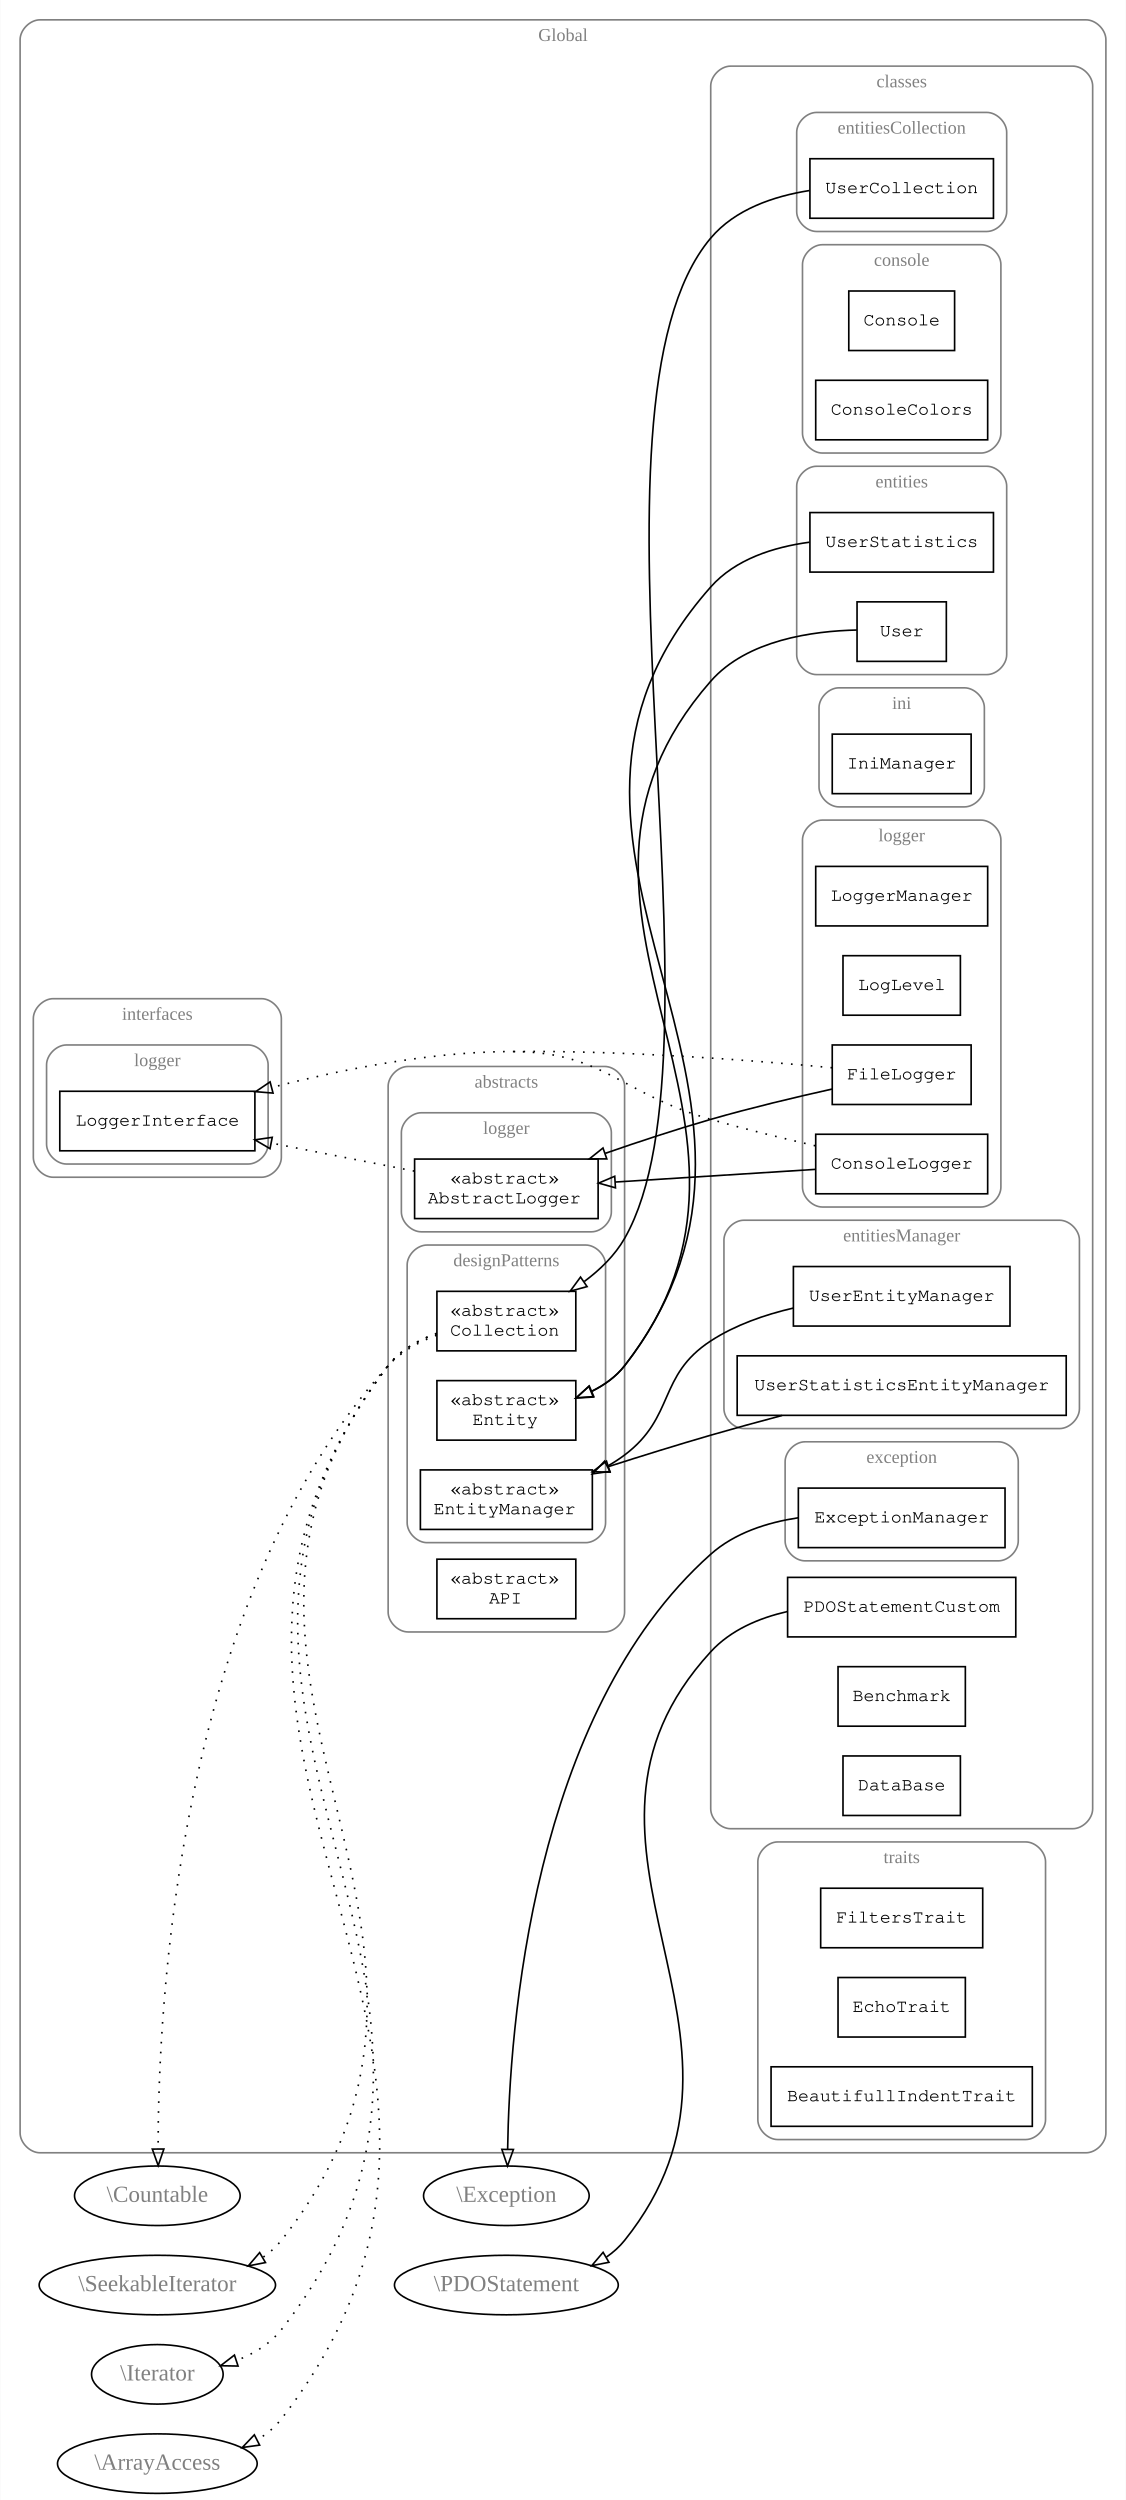
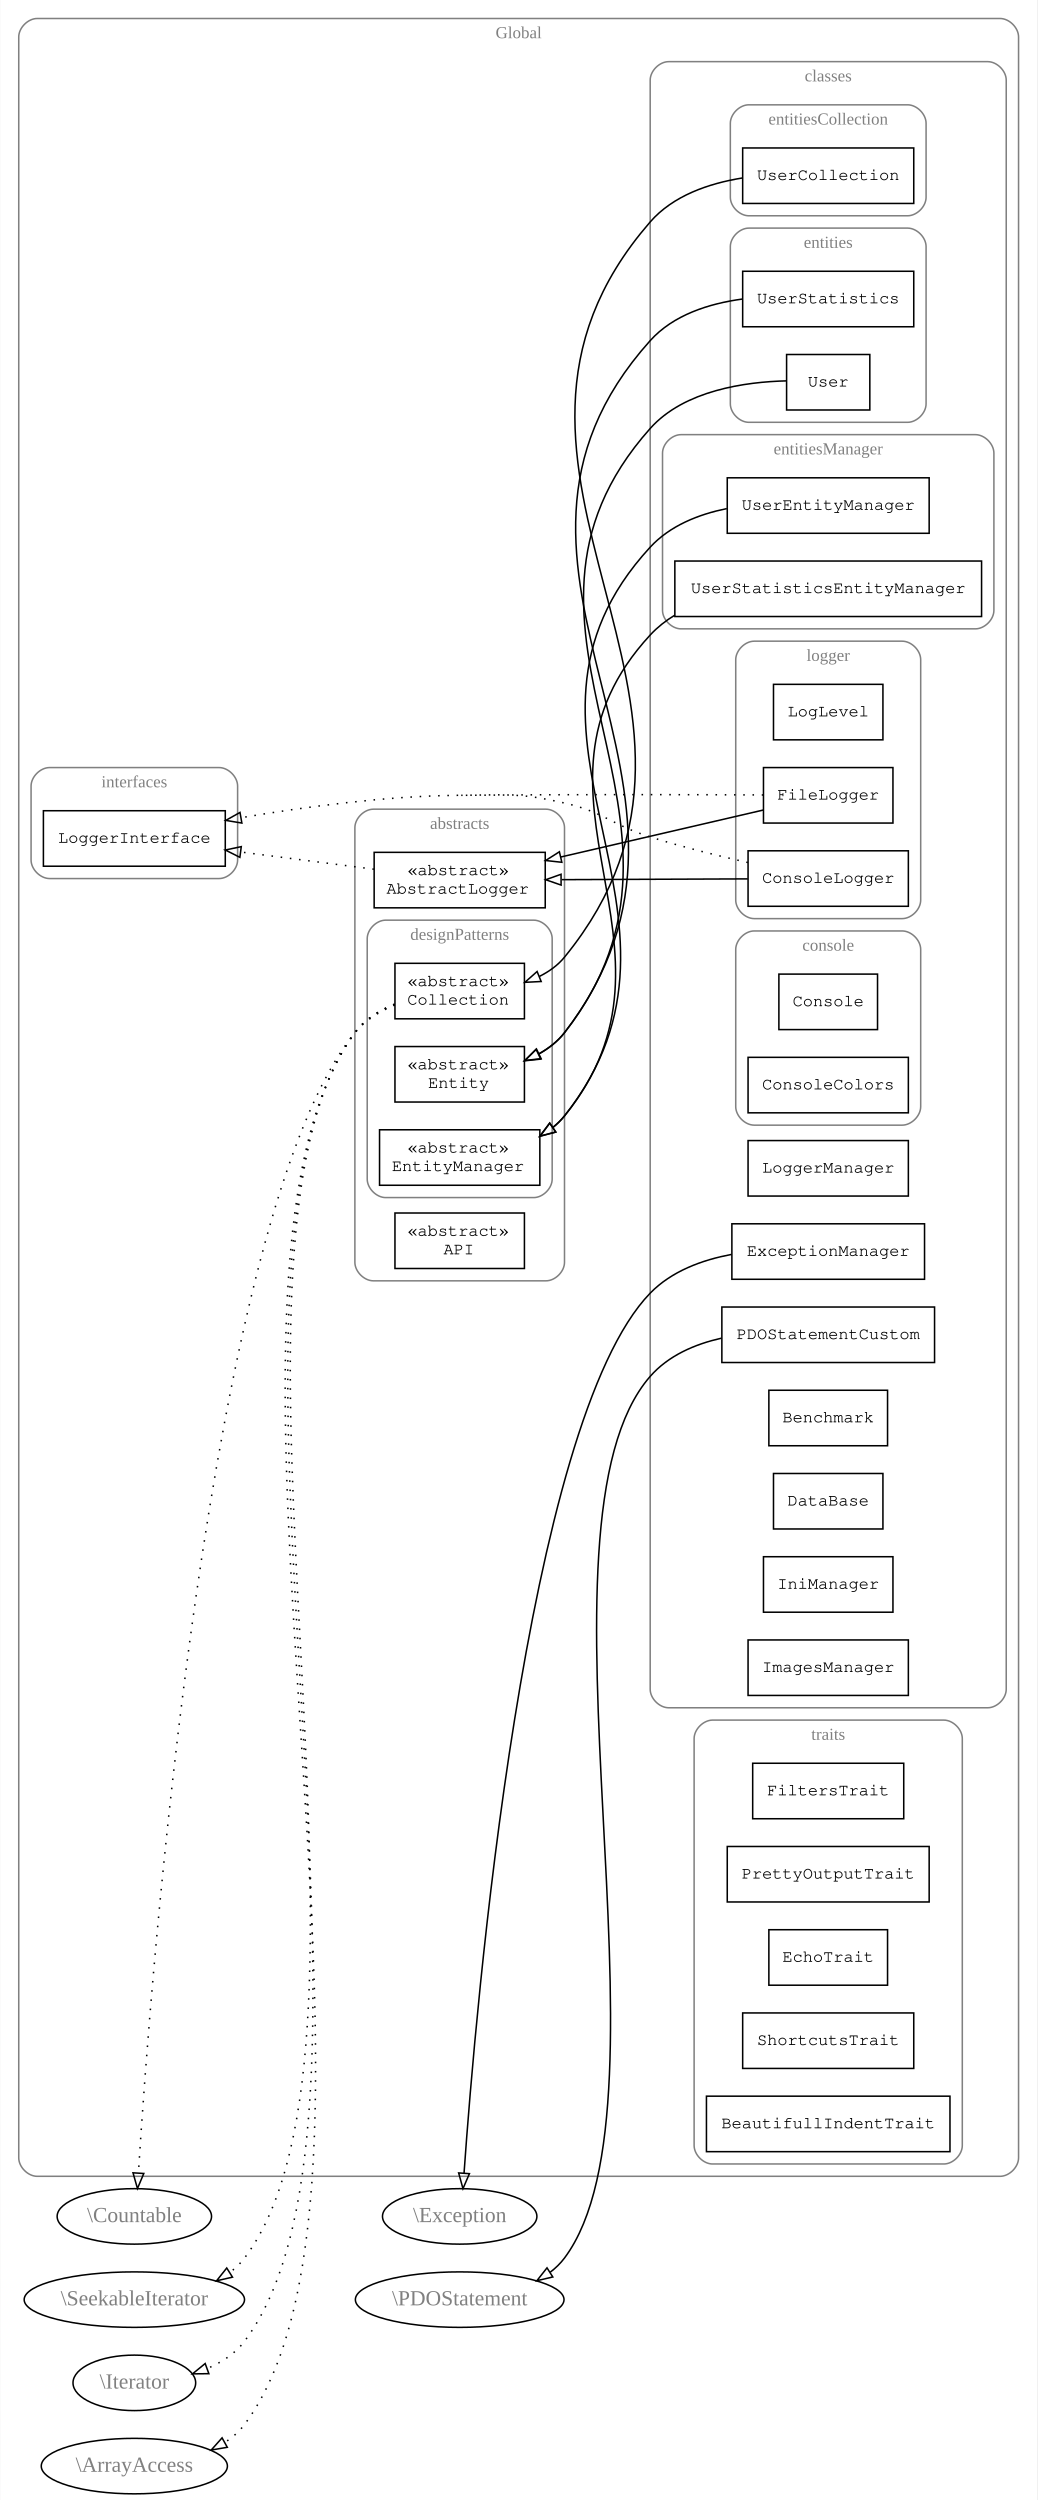
- <svg xmlns="http://www.w3.org/2000/svg" width="681pt" height="1512pt" viewBox="0.00 0.00 680.68 1512.00">
-   <g id="graph0" class="graph" transform="scale(1 1) rotate(0) translate(4 1508)">
-     <polygon fill="white" stroke="none" points="-4,4 -4,-1508 676.682,-1508 676.682,4 -4,4" />
+ <svg xmlns="http://www.w3.org/2000/svg" width="673pt" height="1622pt" viewBox="0.00 0.00 672.68 1622.00">
+   <g id="graph0" class="graph" transform="scale(1 1) rotate(0) translate(4 1618)">
+     <polygon fill="white" stroke="none" points="-4,4 -4,-1618 668.682,-1618 668.682,4 -4,4" />
    <g id="clust1" class="cluster">
-       <path fill="none" stroke="gray" d="M20,-206C20,-206 652.682,-206 652.682,-206 658.682,-206 664.682,-212 664.682,-218 664.682,-218 664.682,-1484 664.682,-1484 664.682,-1490 658.682,-1496 652.682,-1496 652.682,-1496 20,-1496 20,-1496 14,-1496 8,-1490 8,-1484 8,-1484 8,-218 8,-218 8,-212 14,-206 20,-206" />
-       <text text-anchor="middle" x="336.341" y="-1483.2" font-family="Times New Roman,serif" font-size="11.00" fill="gray">Global</text>
+       <path fill="none" stroke="gray" d="M20,-206C20,-206 644.682,-206 644.682,-206 650.682,-206 656.682,-212 656.682,-218 656.682,-218 656.682,-1594 656.682,-1594 656.682,-1600 650.682,-1606 644.682,-1606 644.682,-1606 20,-1606 20,-1606 14,-1606 8,-1600 8,-1594 8,-1594 8,-218 8,-218 8,-212 14,-206 20,-206" />
+       <text text-anchor="middle" x="332.341" y="-1593.2" font-family="Times New Roman,serif" font-size="11.00" fill="gray">Global</text>
+     </g>
+     <g id="clust9" class="cluster">
+       <path fill="none" stroke="gray" d="M238.088,-787C238.088,-787 350.088,-787 350.088,-787 356.088,-787 362.088,-793 362.088,-799 362.088,-799 362.088,-1081 362.088,-1081 362.088,-1087 356.088,-1093 350.088,-1093 350.088,-1093 238.088,-1093 238.088,-1093 232.088,-1093 226.088,-1087 226.088,-1081 226.088,-1081 226.088,-799 226.088,-799 226.088,-793 232.088,-787 238.088,-787" />
+       <text text-anchor="middle" x="294.088" y="-1080.2" font-family="Times New Roman,serif" font-size="11.00" fill="gray">abstracts</text>
+     </g>
+     <g id="clust10" class="cluster">
+       <path fill="none" stroke="gray" d="M246.088,-841C246.088,-841 342.088,-841 342.088,-841 348.088,-841 354.088,-847 354.088,-853 354.088,-853 354.088,-1009 354.088,-1009 354.088,-1015 348.088,-1021 342.088,-1021 342.088,-1021 246.088,-1021 246.088,-1021 240.088,-1021 234.088,-1015 234.088,-1009 234.088,-1009 234.088,-853 234.088,-853 234.088,-847 240.088,-841 246.088,-841" />
+       <text text-anchor="middle" x="294.088" y="-1008.2" font-family="Times New Roman,serif" font-size="11.00" fill="gray">designPatterns</text>
    </g>
    <g id="clust11" class="cluster">
-       <path fill="none" stroke="gray" d="M28,-796C28,-796 154,-796 154,-796 160,-796 166,-802 166,-808 166,-808 166,-892 166,-892 166,-898 160,-904 154,-904 154,-904 28,-904 28,-904 22,-904 16,-898 16,-892 16,-892 16,-808 16,-808 16,-802 22,-796 28,-796" />
-       <text text-anchor="middle" x="91" y="-891.2" font-family="Times New Roman,serif" font-size="11.00" fill="gray">interfaces</text>
-     </g>
-     <g id="clust12" class="cluster">
-       <path fill="none" stroke="gray" d="M36,-804C36,-804 146,-804 146,-804 152,-804 158,-810 158,-816 158,-816 158,-864 158,-864 158,-870 152,-876 146,-876 146,-876 36,-876 36,-876 30,-876 24,-870 24,-864 24,-864 24,-816 24,-816 24,-810 30,-804 36,-804" />
-       <text text-anchor="middle" x="91" y="-863.2" font-family="Times New Roman,serif" font-size="11.00" fill="gray">logger</text>
-     </g>
-     <g id="clust13" class="cluster">
-       <path fill="none" stroke="gray" d="M242.588,-521C242.588,-521 361.588,-521 361.588,-521 367.588,-521 373.588,-527 373.588,-533 373.588,-533 373.588,-851 373.588,-851 373.588,-857 367.588,-863 361.588,-863 361.588,-863 242.588,-863 242.588,-863 236.588,-863 230.588,-857 230.588,-851 230.588,-851 230.588,-533 230.588,-533 230.588,-527 236.588,-521 242.588,-521" />
-       <text text-anchor="middle" x="302.088" y="-850.2" font-family="Times New Roman,serif" font-size="11.00" fill="gray">abstracts</text>
-     </g>
-     <g id="clust15" class="cluster">
-       <path fill="none" stroke="gray" d="M254.088,-575C254.088,-575 350.088,-575 350.088,-575 356.088,-575 362.088,-581 362.088,-587 362.088,-587 362.088,-743 362.088,-743 362.088,-749 356.088,-755 350.088,-755 350.088,-755 254.088,-755 254.088,-755 248.088,-755 242.088,-749 242.088,-743 242.088,-743 242.088,-587 242.088,-587 242.088,-581 248.088,-575 254.088,-575" />
-       <text text-anchor="middle" x="302.088" y="-742.2" font-family="Times New Roman,serif" font-size="11.00" fill="gray">designPatterns</text>
-     </g>
-     <g id="clust14" class="cluster">
-       <path fill="none" stroke="gray" d="M250.588,-763C250.588,-763 353.588,-763 353.588,-763 359.588,-763 365.588,-769 365.588,-775 365.588,-775 365.588,-823 365.588,-823 365.588,-829 359.588,-835 353.588,-835 353.588,-835 250.588,-835 250.588,-835 244.588,-835 238.588,-829 238.588,-823 238.588,-823 238.588,-775 238.588,-775 238.588,-769 244.588,-763 250.588,-763" />
-       <text text-anchor="middle" x="302.088" y="-822.2" font-family="Times New Roman,serif" font-size="11.00" fill="gray">logger</text>
+       <path fill="none" stroke="gray" d="M28,-1048C28,-1048 138,-1048 138,-1048 144,-1048 150,-1054 150,-1060 150,-1060 150,-1108 150,-1108 150,-1114 144,-1120 138,-1120 138,-1120 28,-1120 28,-1120 22,-1120 16,-1114 16,-1108 16,-1108 16,-1060 16,-1060 16,-1054 22,-1048 28,-1048" />
+       <text text-anchor="middle" x="83" y="-1107.2" font-family="Times New Roman,serif" font-size="11.00" fill="gray">interfaces</text>
    </g>
    <g id="clust2" class="cluster">
-       <path fill="none" stroke="gray" d="M437.682,-402C437.682,-402 644.682,-402 644.682,-402 650.682,-402 656.682,-408 656.682,-414 656.682,-414 656.682,-1456 656.682,-1456 656.682,-1462 650.682,-1468 644.682,-1468 644.682,-1468 437.682,-1468 437.682,-1468 431.682,-1468 425.682,-1462 425.682,-1456 425.682,-1456 425.682,-414 425.682,-414 425.682,-408 431.682,-402 437.682,-402" />
-       <text text-anchor="middle" x="541.182" y="-1455.2" font-family="Times New Roman,serif" font-size="11.00" fill="gray">classes</text>
+       <path fill="none" stroke="gray" d="M429.682,-510C429.682,-510 636.682,-510 636.682,-510 642.682,-510 648.682,-516 648.682,-522 648.682,-522 648.682,-1566 648.682,-1566 648.682,-1572 642.682,-1578 636.682,-1578 636.682,-1578 429.682,-1578 429.682,-1578 423.682,-1578 417.682,-1572 417.682,-1566 417.682,-1566 417.682,-522 417.682,-522 417.682,-516 423.682,-510 429.682,-510" />
+       <text text-anchor="middle" x="533.182" y="-1565.2" font-family="Times New Roman,serif" font-size="11.00" fill="gray">classes</text>
+     </g>
+     <g id="clust7" class="cluster">
+       <path fill="none" stroke="gray" d="M481.682,-1478C481.682,-1478 584.682,-1478 584.682,-1478 590.682,-1478 596.682,-1484 596.682,-1490 596.682,-1490 596.682,-1538 596.682,-1538 596.682,-1544 590.682,-1550 584.682,-1550 584.682,-1550 481.682,-1550 481.682,-1550 475.682,-1550 469.682,-1544 469.682,-1538 469.682,-1538 469.682,-1490 469.682,-1490 469.682,-1484 475.682,-1478 481.682,-1478" />
+       <text text-anchor="middle" x="533.182" y="-1537.2" font-family="Times New Roman,serif" font-size="11.00" fill="gray">entitiesCollection</text>
+     </g>
+     <g id="clust6" class="cluster">
+       <path fill="none" stroke="gray" d="M481.682,-1344C481.682,-1344 584.682,-1344 584.682,-1344 590.682,-1344 596.682,-1350 596.682,-1356 596.682,-1356 596.682,-1458 596.682,-1458 596.682,-1464 590.682,-1470 584.682,-1470 584.682,-1470 481.682,-1470 481.682,-1470 475.682,-1470 469.682,-1464 469.682,-1458 469.682,-1458 469.682,-1356 469.682,-1356 469.682,-1350 475.682,-1344 481.682,-1344" />
+       <text text-anchor="middle" x="533.182" y="-1457.2" font-family="Times New Roman,serif" font-size="11.00" fill="gray">entities</text>
+     </g>
+     <g id="clust3" class="cluster">
+       <path fill="none" stroke="gray" d="M437.682,-1210C437.682,-1210 628.682,-1210 628.682,-1210 634.682,-1210 640.682,-1216 640.682,-1222 640.682,-1222 640.682,-1324 640.682,-1324 640.682,-1330 634.682,-1336 628.682,-1336 628.682,-1336 437.682,-1336 437.682,-1336 431.682,-1336 425.682,-1330 425.682,-1324 425.682,-1324 425.682,-1222 425.682,-1222 425.682,-1216 431.682,-1210 437.682,-1210" />
+       <text text-anchor="middle" x="533.182" y="-1323.2" font-family="Times New Roman,serif" font-size="11.00" fill="gray">entitiesManager</text>
+     </g>
+     <g id="clust4" class="cluster">
+       <path fill="none" stroke="gray" d="M485.182,-1022C485.182,-1022 581.182,-1022 581.182,-1022 587.182,-1022 593.182,-1028 593.182,-1034 593.182,-1034 593.182,-1190 593.182,-1190 593.182,-1196 587.182,-1202 581.182,-1202 581.182,-1202 485.182,-1202 485.182,-1202 479.182,-1202 473.182,-1196 473.182,-1190 473.182,-1190 473.182,-1034 473.182,-1034 473.182,-1028 479.182,-1022 485.182,-1022" />
+       <text text-anchor="middle" x="533.182" y="-1189.2" font-family="Times New Roman,serif" font-size="11.00" fill="gray">logger</text>
+     </g>
+     <g id="clust5" class="cluster">
+       <path fill="none" stroke="gray" d="M485.182,-888C485.182,-888 581.182,-888 581.182,-888 587.182,-888 593.182,-894 593.182,-900 593.182,-900 593.182,-1002 593.182,-1002 593.182,-1008 587.182,-1014 581.182,-1014 581.182,-1014 485.182,-1014 485.182,-1014 479.182,-1014 473.182,-1008 473.182,-1002 473.182,-1002 473.182,-900 473.182,-900 473.182,-894 479.182,-888 485.182,-888" />
+       <text text-anchor="middle" x="533.182" y="-1001.2" font-family="Times New Roman,serif" font-size="11.00" fill="gray">console</text>
    </g>
    <g id="clust8" class="cluster">
-       <path fill="none" stroke="gray" d="M489.682,-1368C489.682,-1368 592.682,-1368 592.682,-1368 598.682,-1368 604.682,-1374 604.682,-1380 604.682,-1380 604.682,-1428 604.682,-1428 604.682,-1434 598.682,-1440 592.682,-1440 592.682,-1440 489.682,-1440 489.682,-1440 483.682,-1440 477.682,-1434 477.682,-1428 477.682,-1428 477.682,-1380 477.682,-1380 477.682,-1374 483.682,-1368 489.682,-1368" />
-       <text text-anchor="middle" x="541.182" y="-1427.2" font-family="Times New Roman,serif" font-size="11.00" fill="gray">entitiesCollection</text>
-     </g>
-     <g id="clust6" class="cluster">
-       <path fill="none" stroke="gray" d="M493.182,-1234C493.182,-1234 589.182,-1234 589.182,-1234 595.182,-1234 601.182,-1240 601.182,-1246 601.182,-1246 601.182,-1348 601.182,-1348 601.182,-1354 595.182,-1360 589.182,-1360 589.182,-1360 493.182,-1360 493.182,-1360 487.182,-1360 481.182,-1354 481.182,-1348 481.182,-1348 481.182,-1246 481.182,-1246 481.182,-1240 487.182,-1234 493.182,-1234" />
-       <text text-anchor="middle" x="541.182" y="-1347.2" font-family="Times New Roman,serif" font-size="11.00" fill="gray">console</text>
-     </g>
-     <g id="clust7" class="cluster">
-       <path fill="none" stroke="gray" d="M489.682,-1100C489.682,-1100 592.682,-1100 592.682,-1100 598.682,-1100 604.682,-1106 604.682,-1112 604.682,-1112 604.682,-1214 604.682,-1214 604.682,-1220 598.682,-1226 592.682,-1226 592.682,-1226 489.682,-1226 489.682,-1226 483.682,-1226 477.682,-1220 477.682,-1214 477.682,-1214 477.682,-1112 477.682,-1112 477.682,-1106 483.682,-1100 489.682,-1100" />
-       <text text-anchor="middle" x="541.182" y="-1213.2" font-family="Times New Roman,serif" font-size="11.00" fill="gray">entities</text>
-     </g>
-     <g id="clust9" class="cluster">
-       <path fill="none" stroke="gray" d="M503.182,-1020C503.182,-1020 579.182,-1020 579.182,-1020 585.182,-1020 591.182,-1026 591.182,-1032 591.182,-1032 591.182,-1080 591.182,-1080 591.182,-1086 585.182,-1092 579.182,-1092 579.182,-1092 503.182,-1092 503.182,-1092 497.182,-1092 491.182,-1086 491.182,-1080 491.182,-1080 491.182,-1032 491.182,-1032 491.182,-1026 497.182,-1020 503.182,-1020" />
-       <text text-anchor="middle" x="541.182" y="-1079.2" font-family="Times New Roman,serif" font-size="11.00" fill="gray">ini</text>
-     </g>
-     <g id="clust3" class="cluster">
-       <path fill="none" stroke="gray" d="M445.682,-644C445.682,-644 636.682,-644 636.682,-644 642.682,-644 648.682,-650 648.682,-656 648.682,-656 648.682,-758 648.682,-758 648.682,-764 642.682,-770 636.682,-770 636.682,-770 445.682,-770 445.682,-770 439.682,-770 433.682,-764 433.682,-758 433.682,-758 433.682,-656 433.682,-656 433.682,-650 439.682,-644 445.682,-644" />
-       <text text-anchor="middle" x="541.182" y="-757.2" font-family="Times New Roman,serif" font-size="11.00" fill="gray">entitiesManager</text>
-     </g>
-     <g id="clust4" class="cluster">
-       <path fill="none" stroke="gray" d="M493.182,-778C493.182,-778 589.182,-778 589.182,-778 595.182,-778 601.182,-784 601.182,-790 601.182,-790 601.182,-1000 601.182,-1000 601.182,-1006 595.182,-1012 589.182,-1012 589.182,-1012 493.182,-1012 493.182,-1012 487.182,-1012 481.182,-1006 481.182,-1000 481.182,-1000 481.182,-790 481.182,-790 481.182,-784 487.182,-778 493.182,-778" />
-       <text text-anchor="middle" x="541.182" y="-999.2" font-family="Times New Roman,serif" font-size="11.00" fill="gray">logger</text>
-     </g>
-     <g id="clust5" class="cluster">
-       <path fill="none" stroke="gray" d="M482.682,-564C482.682,-564 599.682,-564 599.682,-564 605.682,-564 611.682,-570 611.682,-576 611.682,-576 611.682,-624 611.682,-624 611.682,-630 605.682,-636 599.682,-636 599.682,-636 482.682,-636 482.682,-636 476.682,-636 470.682,-630 470.682,-624 470.682,-624 470.682,-576 470.682,-576 470.682,-570 476.682,-564 482.682,-564" />
-       <text text-anchor="middle" x="541.182" y="-623.2" font-family="Times New Roman,serif" font-size="11.00" fill="gray">exception</text>
-     </g>
-     <g id="clust10" class="cluster">
-       <path fill="none" stroke="gray" d="M466.182,-214C466.182,-214 616.182,-214 616.182,-214 622.182,-214 628.182,-220 628.182,-226 628.182,-226 628.182,-382 628.182,-382 628.182,-388 622.182,-394 616.182,-394 616.182,-394 466.182,-394 466.182,-394 460.182,-394 454.182,-388 454.182,-382 454.182,-382 454.182,-226 454.182,-226 454.182,-220 460.182,-214 466.182,-214" />
-       <text text-anchor="middle" x="541.182" y="-381.2" font-family="Times New Roman,serif" font-size="11.00" fill="gray">traits</text>
+       <path fill="none" stroke="gray" d="M458.182,-214C458.182,-214 608.182,-214 608.182,-214 614.182,-214 620.182,-220 620.182,-226 620.182,-226 620.182,-490 620.182,-490 620.182,-496 614.182,-502 608.182,-502 608.182,-502 458.182,-502 458.182,-502 452.182,-502 446.182,-496 446.182,-490 446.182,-490 446.182,-226 446.182,-226 446.182,-220 452.182,-214 458.182,-214" />
+       <text text-anchor="middle" x="533.182" y="-489.2" font-family="Times New Roman,serif" font-size="11.00" fill="gray">traits</text>
    </g>
    <g id="node1" class="node">
-       <polygon fill="none" stroke="black" points="606.682,-742 475.682,-742 475.682,-706 606.682,-706 606.682,-742" />
-       <text text-anchor="middle" x="541.182" y="-721.2" font-family="Courier,monospace" font-size="11.00">UserEntityManager</text>
+       <polygon fill="none" stroke="black" points="598.682,-1308 467.682,-1308 467.682,-1272 598.682,-1272 598.682,-1308" />
+       <text text-anchor="middle" x="533.182" y="-1287.2" font-family="Courier,monospace" font-size="11.00">UserEntityManager</text>
+     </g>
+     <g id="node25" class="node">
+       <polygon fill="none" stroke="black" points="346.088,-885 242.088,-885 242.088,-849 346.088,-849 346.088,-885" />
+       <text text-anchor="start" x="260.088" y="-870.2" font-family="Courier,monospace" font-size="11.00">«abstract»</text>
+       <text text-anchor="start" x="250.088" y="-858.2" font-family="Courier,monospace" font-size="11.00">EntityManager</text>
+     </g>
+     <g id="edge1" class="edge">
+       <path fill="none" stroke="black" d="M467.388,-1288.03C448.98,-1284.27 430.481,-1276.9 417.682,-1263 305.315,-1141.02 464.9,-1024.14 362.088,-894 359.883,-891.209 357.344,-888.706 354.573,-886.459" />
+       <polygon fill="none" stroke="black" points="356.468,-883.516 346.231,-880.787 352.533,-889.304 356.468,-883.516" />
+     </g>
+     <g id="node2" class="node">
+       <polygon fill="none" stroke="black" points="632.682,-1254 433.682,-1254 433.682,-1218 632.682,-1218 632.682,-1254" />
+       <text text-anchor="middle" x="533.182" y="-1233.2" font-family="Courier,monospace" font-size="11.00">UserStatisticsEntityManager</text>
+     </g>
+     <g id="edge16" class="edge">
+       <path fill="none" stroke="black" d="M433.633,-1218.87C427.759,-1215.31 422.351,-1211.06 417.682,-1206 322.143,-1102.5 450.876,-1003.34 362.088,-894 359.846,-891.239 357.278,-888.759 354.485,-886.53" />
+       <polygon fill="none" stroke="black" points="356.35,-883.566 346.098,-880.894 352.446,-889.377 356.35,-883.566" />
+     </g>
+     <g id="node3" class="node">
+       <polygon fill="none" stroke="black" points="568.682,-1174 497.682,-1174 497.682,-1138 568.682,-1138 568.682,-1174" />
+       <text text-anchor="middle" x="533.182" y="-1153.2" font-family="Courier,monospace" font-size="11.00">LogLevel</text>
+     </g>
+     <g id="node4" class="node">
+       <polygon fill="none" stroke="black" points="585.182,-1066 481.182,-1066 481.182,-1030 585.182,-1030 585.182,-1066" />
+       <text text-anchor="middle" x="533.182" y="-1045.2" font-family="Courier,monospace" font-size="11.00">ConsoleLogger</text>
+     </g>
+     <g id="node26" class="node">
+       <polygon fill="none" stroke="black" points="349.588,-1065 238.588,-1065 238.588,-1029 349.588,-1029 349.588,-1065" />
+       <text text-anchor="start" x="260.088" y="-1050.2" font-family="Courier,monospace" font-size="11.00">«abstract»</text>
+       <text text-anchor="start" x="246.588" y="-1038.2" font-family="Courier,monospace" font-size="11.00">AbstractLogger</text>
+     </g>
+     <g id="edge4" class="edge">
+       <path fill="none" stroke="black" d="M481.028,-1047.78C445.689,-1047.64 398.386,-1047.44 360.335,-1047.28" />
+       <polygon fill="none" stroke="black" points="359.88,-1043.77 349.866,-1047.23 359.851,-1050.77 359.88,-1043.77" />
+     </g>
+     <g id="node28" class="node">
+       <polygon fill="none" stroke="black" points="142,-1092 24,-1092 24,-1056 142,-1056 142,-1092" />
+       <text text-anchor="middle" x="83" y="-1071.2" font-family="Courier,monospace" font-size="11.00">LoggerInterface</text>
+     </g>
+     <g id="edge5" class="edge">
+       <path fill="none" stroke="black" stroke-dasharray="1,5" d="M481.022,-1058.4C461.081,-1062.88 438.142,-1068.58 417.682,-1075 392.329,-1082.96 387.987,-1091.05 362.088,-1097 332.984,-1103.68 324.947,-1102.29 295.088,-1102" />
+       <path fill="none" stroke="black" stroke-dasharray="1,5" d="M293.088,-1102C245.822,-1101.54 193.071,-1094.43 152.379,-1087.49" />
+       <polygon fill="none" stroke="black" points="152.757,-1084 142.304,-1085.73 151.554,-1090.9 152.757,-1084" />
+     </g>
+     <g id="node5" class="node">
+       <polygon fill="none" stroke="black" points="575.182,-1120 491.182,-1120 491.182,-1084 575.182,-1084 575.182,-1120" />
+       <text text-anchor="middle" x="533.182" y="-1099.2" font-family="Courier,monospace" font-size="11.00">FileLogger</text>
+     </g>
+     <g id="edge10" class="edge">
+       <path fill="none" stroke="black" d="M491.154,-1092.48C454.957,-1084.09 401.59,-1071.71 359.669,-1061.98" />
+       <polygon fill="none" stroke="black" points="360.354,-1058.55 349.822,-1059.7 358.772,-1065.37 360.354,-1058.55" />
+     </g>
+     <g id="edge11" class="edge">
+       <path fill="none" stroke="black" stroke-dasharray="1,5" d="M491.062,-1102.24C443.778,-1102.46 363.825,-1102.67 295.088,-1102" />
+     </g>
+     <g id="node6" class="node">
+       <polygon fill="none" stroke="black" points="565.182,-986 501.182,-986 501.182,-950 565.182,-950 565.182,-986" />
+       <text text-anchor="middle" x="533.182" y="-965.2" font-family="Courier,monospace" font-size="11.00">Console</text>
+     </g>
+     <g id="node7" class="node">
+       <polygon fill="none" stroke="black" points="585.182,-932 481.182,-932 481.182,-896 585.182,-896 585.182,-932" />
+       <text text-anchor="middle" x="533.182" y="-911.2" font-family="Courier,monospace" font-size="11.00">ConsoleColors</text>
+     </g>
+     <g id="node8" class="node">
+       <polygon fill="none" stroke="black" points="588.682,-1442 477.682,-1442 477.682,-1406 588.682,-1406 588.682,-1442" />
+       <text text-anchor="middle" x="533.182" y="-1421.2" font-family="Courier,monospace" font-size="11.00">UserStatistics</text>
    </g>
    <g id="node24" class="node">
-       <polygon fill="none" stroke="black" points="354.088,-619 250.088,-619 250.088,-583 354.088,-583 354.088,-619" />
-       <text text-anchor="start" x="268.088" y="-604.2" font-family="Courier,monospace" font-size="11.00">«abstract»</text>
-       <text text-anchor="start" x="258.088" y="-592.2" font-family="Courier,monospace" font-size="11.00">EntityManager</text>
-     </g>
-     <g id="edge1" class="edge">
-       <path fill="none" stroke="black" d="M475.527,-716.856C458.35,-712.861 440.48,-706.65 425.682,-697 393.495,-676.011 404.295,-651.099 373.588,-628 370.38,-625.587 366.931,-623.365 363.344,-621.323" />
-       <polygon fill="none" stroke="black" points="364.695,-618.082 354.203,-616.61 361.488,-624.304 364.695,-618.082" />
-     </g>
-     <g id="node2" class="node">
-       <polygon fill="none" stroke="black" points="640.682,-688 441.682,-688 441.682,-652 640.682,-652 640.682,-688" />
-       <text text-anchor="middle" x="541.182" y="-667.2" font-family="Courier,monospace" font-size="11.00">UserStatisticsEntityManager</text>
-     </g>
-     <g id="edge16" class="edge">
-       <path fill="none" stroke="black" d="M468.868,-651.926C454.531,-648.12 439.596,-644.033 425.682,-640 405.495,-634.149 383.585,-627.33 363.945,-621.045" />
-       <polygon fill="none" stroke="black" points="364.796,-617.642 354.204,-617.912 362.652,-624.306 364.796,-617.642" />
-     </g>
-     <g id="node3" class="node">
-       <polygon fill="none" stroke="black" points="593.182,-984 489.182,-984 489.182,-948 593.182,-948 593.182,-984" />
-       <text text-anchor="middle" x="541.182" y="-963.2" font-family="Courier,monospace" font-size="11.00">LoggerManager</text>
-     </g>
-     <g id="node4" class="node">
-       <polygon fill="none" stroke="black" points="576.682,-930 505.682,-930 505.682,-894 576.682,-894 576.682,-930" />
-       <text text-anchor="middle" x="541.182" y="-909.2" font-family="Courier,monospace" font-size="11.00">LogLevel</text>
-     </g>
-     <g id="node5" class="node">
-       <polygon fill="none" stroke="black" points="593.182,-822 489.182,-822 489.182,-786 593.182,-786 593.182,-822" />
-       <text text-anchor="middle" x="541.182" y="-801.2" font-family="Courier,monospace" font-size="11.00">ConsoleLogger</text>
+       <polygon fill="none" stroke="black" points="336.088,-939 252.088,-939 252.088,-903 336.088,-903 336.088,-939" />
+       <text text-anchor="start" x="260.088" y="-924.2" font-family="Courier,monospace" font-size="11.00">«abstract»</text>
+       <text text-anchor="start" x="273.588" y="-912.2" font-family="Courier,monospace" font-size="11.00">Entity</text>
+     </g>
+     <g id="edge3" class="edge">
+       <path fill="none" stroke="black" d="M477.574,-1423.99C455.934,-1421.06 432.684,-1413.72 417.682,-1397 283.408,-1247.32 484.65,-1107.41 362.088,-948 357.621,-942.19 351.702,-937.626 345.227,-934.041" />
+       <polygon fill="none" stroke="black" points="346.672,-930.853 336.136,-929.735 343.676,-937.179 346.672,-930.853" />
+     </g>
+     <g id="node9" class="node">
+       <polygon fill="none" stroke="black" points="560.182,-1388 506.182,-1388 506.182,-1352 560.182,-1352 560.182,-1388" />
+       <text text-anchor="middle" x="533.182" y="-1367.2" font-family="Courier,monospace" font-size="11.00">User</text>
+     </g>
+     <g id="edge6" class="edge">
+       <path fill="none" stroke="black" d="M506.162,-1370.89C479.795,-1370.27 439.825,-1364.86 417.682,-1340 300.636,-1208.61 470.572,-1086.55 362.088,-948 357.724,-942.427 352.028,-937.999 345.799,-934.483" />
+       <polygon fill="none" stroke="black" points="346.914,-931.135 336.386,-929.954 343.88,-937.443 346.914,-931.135" />
+     </g>
+     <g id="node10" class="node">
+       <polygon fill="none" stroke="black" points="588.682,-1522 477.682,-1522 477.682,-1486 588.682,-1486 588.682,-1522" />
+       <text text-anchor="middle" x="533.182" y="-1501.2" font-family="Courier,monospace" font-size="11.00">UserCollection</text>
+     </g>
+     <g id="node23" class="node">
+       <polygon fill="none" stroke="black" points="336.088,-993 252.088,-993 252.088,-957 336.088,-957 336.088,-993" />
+       <text text-anchor="start" x="260.088" y="-978.2" font-family="Courier,monospace" font-size="11.00">«abstract»</text>
+       <text text-anchor="start" x="260.088" y="-966.2" font-family="Courier,monospace" font-size="11.00">Collection</text>
+     </g>
+     <g id="edge8" class="edge">
+       <path fill="none" stroke="black" d="M477.401,-1502.51C455.731,-1499 432.506,-1491.06 417.682,-1474 277.704,-1312.88 497.086,-1162.32 362.088,-997 357.717,-991.648 352.018,-987.587 345.787,-984.507" />
+       <polygon fill="none" stroke="black" points="346.953,-981.202 336.372,-980.661 344.306,-987.683 346.953,-981.202" />
+     </g>
+     <g id="node11" class="node">
+       <polygon fill="none" stroke="black" points="585.182,-878 481.182,-878 481.182,-842 585.182,-842 585.182,-878" />
+       <text text-anchor="middle" x="533.182" y="-857.2" font-family="Courier,monospace" font-size="11.00">LoggerManager</text>
+     </g>
+     <g id="node12" class="node">
+       <polygon fill="none" stroke="black" points="595.682,-824 470.682,-824 470.682,-788 595.682,-788 595.682,-824" />
+       <text text-anchor="middle" x="533.182" y="-803.2" font-family="Courier,monospace" font-size="11.00">ExceptionManager</text>
+     </g>
+     <g id="node29" class="node">
+       <ellipse fill="none" stroke="black" cx="294.088" cy="-180" rx="50.091" ry="18" />
+       <text text-anchor="middle" x="294.088" y="-176.3" font-family="Times New Roman,serif" font-size="14.00" fill="gray">\Exception</text>
+     </g>
+     <g id="edge2" class="edge">
+       <path fill="none" stroke="black" d="M470.51,-804.142C451.261,-800.534 431.481,-793.215 417.682,-779 336.551,-695.423 304.426,-314.924 296.909,-208.014" />
+       <polygon fill="none" stroke="black" points="300.397,-207.727 296.22,-197.991 293.414,-208.207 300.397,-207.727" />
+     </g>
+     <g id="node13" class="node">
+       <polygon fill="none" stroke="black" points="602.182,-770 464.182,-770 464.182,-734 602.182,-734 602.182,-770" />
+       <text text-anchor="middle" x="533.182" y="-749.2" font-family="Courier,monospace" font-size="11.00">PDOStatementCustom</text>
+     </g>
+     <g id="node30" class="node">
+       <ellipse fill="none" stroke="black" cx="294.088" cy="-126" rx="67.688" ry="18" />
+       <text text-anchor="middle" x="294.088" y="-122.3" font-family="Times New Roman,serif" font-size="14.00" fill="gray">\PDOStatement</text>
+     </g>
+     <g id="edge7" class="edge">
+       <path fill="none" stroke="black" d="M463.948,-749.798C446.536,-745.871 429.439,-738.458 417.682,-725 333.659,-628.823 438.591,-255.26 362.088,-153 359.468,-149.498 356.318,-146.449 352.832,-143.795" />
+       <polygon fill="none" stroke="black" points="354.493,-140.703 344.177,-138.29 350.736,-146.61 354.493,-140.703" />
+     </g>
+     <g id="node14" class="node">
+       <polygon fill="none" stroke="black" points="571.682,-716 494.682,-716 494.682,-680 571.682,-680 571.682,-716" />
+       <text text-anchor="middle" x="533.182" y="-695.2" font-family="Courier,monospace" font-size="11.00">Benchmark</text>
+     </g>
+     <g id="node15" class="node">
+       <polygon fill="none" stroke="black" points="568.682,-662 497.682,-662 497.682,-626 568.682,-626 568.682,-662" />
+       <text text-anchor="middle" x="533.182" y="-641.2" font-family="Courier,monospace" font-size="11.00">DataBase</text>
+     </g>
+     <g id="node16" class="node">
+       <polygon fill="none" stroke="black" points="575.182,-608 491.182,-608 491.182,-572 575.182,-572 575.182,-608" />
+       <text text-anchor="middle" x="533.182" y="-587.2" font-family="Courier,monospace" font-size="11.00">IniManager</text>
+     </g>
+     <g id="node17" class="node">
+       <polygon fill="none" stroke="black" points="585.182,-554 481.182,-554 481.182,-518 585.182,-518 585.182,-554" />
+       <text text-anchor="middle" x="533.182" y="-533.2" font-family="Courier,monospace" font-size="11.00">ImagesManager</text>
+     </g>
+     <g id="node18" class="node">
+       <polygon fill="none" stroke="black" points="582.182,-474 484.182,-474 484.182,-438 582.182,-438 582.182,-474" />
+       <text text-anchor="middle" x="533.182" y="-453.2" font-family="Courier,monospace" font-size="11.00">FiltersTrait</text>
+     </g>
+     <g id="node19" class="node">
+       <polygon fill="none" stroke="black" points="598.682,-420 467.682,-420 467.682,-384 598.682,-384 598.682,-420" />
+       <text text-anchor="middle" x="533.182" y="-399.2" font-family="Courier,monospace" font-size="11.00">PrettyOutputTrait</text>
    </g>
    <g id="node20" class="node">
-       <polygon fill="none" stroke="black" points="150,-848 32,-848 32,-812 150,-812 150,-848" />
-       <text text-anchor="middle" x="91" y="-827.2" font-family="Courier,monospace" font-size="11.00">LoggerInterface</text>
-     </g>
-     <g id="edge5" class="edge">
-       <path fill="none" stroke="black" stroke-dasharray="1,5" d="M301.088,-872C253.376,-871.366 200.714,-860.726 160.176,-850.316" />
-       <polygon fill="none" stroke="black" points="160.967,-846.905 150.406,-847.751 159.19,-853.676 160.967,-846.905" />
-       <path fill="none" stroke="black" stroke-dasharray="1,5" d="M488.911,-815.04C469.058,-819.589 446.21,-825.16 425.682,-831 370.422,-846.72 360.535,-872.763 303.088,-872" />
+       <polygon fill="none" stroke="black" points="571.682,-366 494.682,-366 494.682,-330 571.682,-330 571.682,-366" />
+       <text text-anchor="middle" x="533.182" y="-345.2" font-family="Courier,monospace" font-size="11.00">EchoTrait</text>
    </g>
    <g id="node21" class="node">
-       <polygon fill="none" stroke="black" points="357.588,-807 246.588,-807 246.588,-771 357.588,-771 357.588,-807" />
-       <text text-anchor="start" x="268.088" y="-792.2" font-family="Courier,monospace" font-size="11.00">«abstract»</text>
-       <text text-anchor="start" x="254.588" y="-780.2" font-family="Courier,monospace" font-size="11.00">AbstractLogger</text>
-     </g>
-     <g id="edge4" class="edge">
-       <path fill="none" stroke="black" d="M489.028,-800.764C453.538,-798.518 405.981,-795.51 367.848,-793.097" />
-       <polygon fill="none" stroke="black" points="368.067,-789.604 357.866,-792.466 367.625,-796.59 368.067,-789.604" />
-     </g>
-     <g id="node6" class="node">
-       <polygon fill="none" stroke="black" points="583.182,-876 499.182,-876 499.182,-840 583.182,-840 583.182,-876" />
-       <text text-anchor="middle" x="541.182" y="-855.2" font-family="Courier,monospace" font-size="11.00">FileLogger</text>
-     </g>
-     <g id="edge11" class="edge">
-       <path fill="none" stroke="black" stroke-dasharray="1,5" d="M499.104,-862.232C451.859,-866.678 371.942,-872.915 303.088,-872" />
-     </g>
-     <g id="edge10" class="edge">
-       <path fill="none" stroke="black" d="M499.124,-849.347C477.194,-844.467 449.819,-837.962 425.682,-831 404.69,-824.945 381.983,-817.44 361.883,-810.457" />
-       <polygon fill="none" stroke="black" points="362.839,-807.083 352.245,-807.079 360.524,-813.689 362.839,-807.083" />
-     </g>
-     <g id="node7" class="node">
-       <polygon fill="none" stroke="black" points="603.682,-608 478.682,-608 478.682,-572 603.682,-572 603.682,-608" />
-       <text text-anchor="middle" x="541.182" y="-587.2" font-family="Courier,monospace" font-size="11.00">ExceptionManager</text>
-     </g>
-     <g id="node26" class="node">
-       <ellipse fill="none" stroke="black" cx="302.088" cy="-180" rx="50.091" ry="18" />
-       <text text-anchor="middle" x="302.088" y="-176.3" font-family="Times New Roman,serif" font-size="14.00" fill="gray">\Exception</text>
-     </g>
-     <g id="edge2" class="edge">
-       <path fill="none" stroke="black" d="M478.624,-590.056C459.722,-587.177 440.122,-580.852 425.682,-568 317.266,-471.504 303.907,-279.988 302.859,-208.12" />
-       <polygon fill="none" stroke="black" points="306.358,-208.001 302.783,-198.027 299.358,-208.053 306.358,-208.001" />
-     </g>
-     <g id="node8" class="node">
-       <polygon fill="none" stroke="black" points="573.182,-1332 509.182,-1332 509.182,-1296 573.182,-1296 573.182,-1332" />
-       <text text-anchor="middle" x="541.182" y="-1311.2" font-family="Courier,monospace" font-size="11.00">Console</text>
-     </g>
-     <g id="node9" class="node">
-       <polygon fill="none" stroke="black" points="593.182,-1278 489.182,-1278 489.182,-1242 593.182,-1242 593.182,-1278" />
-       <text text-anchor="middle" x="541.182" y="-1257.2" font-family="Courier,monospace" font-size="11.00">ConsoleColors</text>
-     </g>
-     <g id="node10" class="node">
-       <polygon fill="none" stroke="black" points="596.682,-1198 485.682,-1198 485.682,-1162 596.682,-1162 596.682,-1198" />
-       <text text-anchor="middle" x="541.182" y="-1177.2" font-family="Courier,monospace" font-size="11.00">UserStatistics</text>
-     </g>
-     <g id="node23" class="node">
-       <polygon fill="none" stroke="black" points="344.088,-673 260.088,-673 260.088,-637 344.088,-637 344.088,-673" />
-       <text text-anchor="start" x="268.088" y="-658.2" font-family="Courier,monospace" font-size="11.00">«abstract»</text>
-       <text text-anchor="start" x="281.588" y="-646.2" font-family="Courier,monospace" font-size="11.00">Entity</text>
-     </g>
-     <g id="edge3" class="edge">
-       <path fill="none" stroke="black" d="M485.467,-1180.08C463.809,-1177.17 440.574,-1169.82 425.682,-1153 286.068,-995.315 502.317,-848.689 373.588,-682 368.348,-675.215 361.184,-670.135 353.42,-666.331" />
-       <polygon fill="none" stroke="black" points="354.686,-663.067 344.111,-662.426 351.979,-669.522 354.686,-663.067" />
-     </g>
-     <g id="node11" class="node">
-       <polygon fill="none" stroke="black" points="568.182,-1144 514.182,-1144 514.182,-1108 568.182,-1108 568.182,-1144" />
-       <text text-anchor="middle" x="541.182" y="-1123.2" font-family="Courier,monospace" font-size="11.00">User</text>
-     </g>
-     <g id="edge6" class="edge">
-       <path fill="none" stroke="black" d="M514.083,-1126.96C487.651,-1126.4 447.629,-1121.03 425.682,-1096 303.418,-956.56 488.038,-827.922 373.588,-682 368.469,-675.474 361.573,-670.524 354.091,-666.771" />
-       <polygon fill="none" stroke="black" points="354.962,-663.337 344.391,-662.627 352.212,-669.774 354.962,-663.337" />
-     </g>
-     <g id="node12" class="node">
-       <polygon fill="none" stroke="black" points="596.682,-1412 485.682,-1412 485.682,-1376 596.682,-1376 596.682,-1412" />
-       <text text-anchor="middle" x="541.182" y="-1391.2" font-family="Courier,monospace" font-size="11.00">UserCollection</text>
+       <polygon fill="none" stroke="black" points="588.682,-312 477.682,-312 477.682,-276 588.682,-276 588.682,-312" />
+       <text text-anchor="middle" x="533.182" y="-291.2" font-family="Courier,monospace" font-size="11.00">ShortcutsTrait</text>
    </g>
    <g id="node22" class="node">
-       <polygon fill="none" stroke="black" points="344.088,-727 260.088,-727 260.088,-691 344.088,-691 344.088,-727" />
-       <text text-anchor="start" x="268.088" y="-712.2" font-family="Courier,monospace" font-size="11.00">«abstract»</text>
-       <text text-anchor="start" x="268.088" y="-700.2" font-family="Courier,monospace" font-size="11.00">Collection</text>
-     </g>
-     <g id="edge8" class="edge">
-       <path fill="none" stroke="black" d="M485.444,-1392.77C463.647,-1389.33 440.314,-1381.36 425.682,-1364 338.727,-1260.81 440.626,-876.112 373.588,-759 367.707,-748.726 358.755,-740.036 349.184,-732.93" />
-       <polygon fill="none" stroke="black" points="350.901,-729.863 340.675,-727.092 346.941,-735.635 350.901,-729.863" />
-     </g>
-     <g id="node13" class="node">
-       <polygon fill="none" stroke="black" points="583.182,-1064 499.182,-1064 499.182,-1028 583.182,-1028 583.182,-1064" />
-       <text text-anchor="middle" x="541.182" y="-1043.2" font-family="Courier,monospace" font-size="11.00">IniManager</text>
-     </g>
-     <g id="node14" class="node">
-       <polygon fill="none" stroke="black" points="610.182,-554 472.182,-554 472.182,-518 610.182,-518 610.182,-554" />
-       <text text-anchor="middle" x="541.182" y="-533.2" font-family="Courier,monospace" font-size="11.00">PDOStatementCustom</text>
+       <polygon fill="none" stroke="black" points="612.182,-258 454.182,-258 454.182,-222 612.182,-222 612.182,-258" />
+       <text text-anchor="middle" x="533.182" y="-237.2" font-family="Courier,monospace" font-size="11.00">BeautifullIndentTrait</text>
+     </g>
+     <g id="node31" class="node">
+       <ellipse fill="none" stroke="black" cx="83" cy="-72" rx="39.794" ry="18" />
+       <text text-anchor="middle" x="83" y="-68.3" font-family="Times New Roman,serif" font-size="14.00" fill="gray">\Iterator</text>
+     </g>
+     <g id="edge12" class="edge">
+       <path fill="none" stroke="black" stroke-dasharray="1,5" d="M251.816,-966.433C241.932,-962.434 232.419,-956.576 226.088,-948 113.637,-795.675 268.258,-250.347 154.494,-99 148.411,-90.907 139.58,-85.24 130.213,-81.272" />
+       <polygon fill="none" stroke="black" points="131.345,-77.959 120.75,-77.842 128.96,-84.54 131.345,-77.959" />
+     </g>
+     <g id="node32" class="node">
+       <ellipse fill="none" stroke="black" cx="83" cy="-18" rx="60.389" ry="18" />
+       <text text-anchor="middle" x="83" y="-14.3" font-family="Times New Roman,serif" font-size="14.00" fill="gray">\ArrayAccess</text>
+     </g>
+     <g id="edge13" class="edge">
+       <path fill="none" stroke="black" stroke-dasharray="1,5" d="M251.787,-966.454C241.903,-962.455 232.397,-956.592 226.088,-948 106.94,-785.753 275.041,-206.21 154.494,-45 151.06,-40.408 146.741,-36.597 141.94,-33.434" />
+       <polygon fill="none" stroke="black" points="143.308,-30.191 132.864,-28.413 139.919,-36.316 143.308,-30.191" />
+     </g>
+     <g id="node33" class="node">
+       <ellipse fill="none" stroke="black" cx="83" cy="-180" rx="50.091" ry="18" />
+       <text text-anchor="middle" x="83" y="-176.3" font-family="Times New Roman,serif" font-size="14.00" fill="gray">\Countable</text>
+     </g>
+     <g id="edge14" class="edge">
+       <path fill="none" stroke="black" stroke-dasharray="1,5" d="M252.024,-965.858C242.261,-961.866 232.755,-956.156 226.088,-948 130.179,-830.683 93.434,-332.815 85.651,-208.311" />
+       <polygon fill="none" stroke="black" points="89.129,-207.847 85.025,-198.079 82.142,-208.274 89.129,-207.847" />
+     </g>
+     <g id="node34" class="node">
+       <ellipse fill="none" stroke="black" cx="83" cy="-126" rx="71.487" ry="18" />
+       <text text-anchor="middle" x="83" y="-122.3" font-family="Times New Roman,serif" font-size="14.00" fill="gray">\SeekableIterator</text>
+     </g>
+     <g id="edge15" class="edge">
+       <path fill="none" stroke="black" stroke-dasharray="1,5" d="M251.849,-966.408C241.965,-962.41 232.443,-956.558 226.088,-948 120.332,-805.592 261.477,-294.488 154.494,-153 151.826,-149.472 148.636,-146.405 145.109,-143.739" />
+       <polygon fill="none" stroke="black" points="146.677,-140.59 136.352,-138.216 142.943,-146.511 146.677,-140.59" />
+     </g>
+     <g id="edge9" class="edge">
+       <path fill="none" stroke="black" stroke-dasharray="1,5" d="M238.425,-1054.06C212.023,-1057.47 180.077,-1061.59 152.108,-1065.21" />
+       <polygon fill="none" stroke="black" points="151.471,-1061.76 142.001,-1066.51 152.367,-1068.7 151.471,-1061.76" />
    </g>
    <g id="node27" class="node">
-       <ellipse fill="none" stroke="black" cx="302.088" cy="-126" rx="67.688" ry="18" />
-       <text text-anchor="middle" x="302.088" y="-122.3" font-family="Times New Roman,serif" font-size="14.00" fill="gray">\PDOStatement</text>
-     </g>
-     <g id="edge7" class="edge">
-       <path fill="none" stroke="black" d="M472.069,-533.355C454.764,-529.407 437.692,-522.094 425.682,-509 317.592,-391.157 473.535,-277.823 373.588,-153 370.475,-149.112 366.733,-145.784 362.617,-142.934" />
-       <polygon fill="none" stroke="black" points="364.123,-139.761 353.725,-137.732 360.588,-145.803 364.123,-139.761" />
-     </g>
-     <g id="node15" class="node">
-       <polygon fill="none" stroke="black" points="579.682,-500 502.682,-500 502.682,-464 579.682,-464 579.682,-500" />
-       <text text-anchor="middle" x="541.182" y="-479.2" font-family="Courier,monospace" font-size="11.00">Benchmark</text>
-     </g>
-     <g id="node16" class="node">
-       <polygon fill="none" stroke="black" points="576.682,-446 505.682,-446 505.682,-410 576.682,-410 576.682,-446" />
-       <text text-anchor="middle" x="541.182" y="-425.2" font-family="Courier,monospace" font-size="11.00">DataBase</text>
-     </g>
-     <g id="node17" class="node">
-       <polygon fill="none" stroke="black" points="590.182,-366 492.182,-366 492.182,-330 590.182,-330 590.182,-366" />
-       <text text-anchor="middle" x="541.182" y="-345.2" font-family="Courier,monospace" font-size="11.00">FiltersTrait</text>
-     </g>
-     <g id="node18" class="node">
-       <polygon fill="none" stroke="black" points="579.682,-312 502.682,-312 502.682,-276 579.682,-276 579.682,-312" />
-       <text text-anchor="middle" x="541.182" y="-291.2" font-family="Courier,monospace" font-size="11.00">EchoTrait</text>
-     </g>
-     <g id="node19" class="node">
-       <polygon fill="none" stroke="black" points="620.182,-258 462.182,-258 462.182,-222 620.182,-222 620.182,-258" />
-       <text text-anchor="middle" x="541.182" y="-237.2" font-family="Courier,monospace" font-size="11.00">BeautifullIndentTrait</text>
-     </g>
-     <g id="edge9" class="edge">
-       <path fill="none" stroke="black" stroke-dasharray="1,5" d="M246.425,-799.719C220.023,-804.896 188.077,-811.16 160.108,-816.645" />
-       <polygon fill="none" stroke="black" points="159.141,-813.268 150.001,-818.627 160.488,-820.137 159.141,-813.268" />
-     </g>
-     <g id="node28" class="node">
-       <ellipse fill="none" stroke="black" cx="91" cy="-72" rx="39.794" ry="18" />
-       <text text-anchor="middle" x="91" y="-68.3" font-family="Times New Roman,serif" font-size="14.00" fill="gray">\Iterator</text>
-     </g>
-     <g id="edge12" class="edge">
-       <path fill="none" stroke="black" stroke-dasharray="1,5" d="M260.065,-701.573C248.894,-697.579 237.878,-691.439 230.588,-682 71.226,-475.684 326.996,-304.044 166,-99 159.146,-90.271 149.201,-84.362 138.813,-80.364" />
-       <polygon fill="none" stroke="black" points="139.818,-77.01 129.225,-77.203 137.626,-83.658 139.818,-77.01" />
-     </g>
-     <g id="node29" class="node">
-       <ellipse fill="none" stroke="black" cx="91" cy="-18" rx="60.389" ry="18" />
-       <text text-anchor="middle" x="91" y="-14.3" font-family="Times New Roman,serif" font-size="14.00" fill="gray">\ArrayAccess</text>
-     </g>
-     <g id="edge13" class="edge">
-       <path fill="none" stroke="black" stroke-dasharray="1,5" d="M260.011,-701.615C248.838,-697.623 237.835,-691.473 230.588,-682 57.684,-455.99 340.694,-269.629 166,-45 162.033,-39.899 157.01,-35.761 151.455,-32.405" />
-       <polygon fill="none" stroke="black" points="152.86,-29.192 142.364,-27.748 149.668,-35.422 152.86,-29.192" />
-     </g>
-     <g id="node30" class="node">
-       <ellipse fill="none" stroke="black" cx="91" cy="-180" rx="50.091" ry="18" />
-       <text text-anchor="middle" x="91" y="-176.3" font-family="Times New Roman,serif" font-size="14.00" fill="gray">\Countable</text>
-     </g>
-     <g id="edge14" class="edge">
-       <path fill="none" stroke="black" stroke-dasharray="1,5" d="M259.869,-700.41C249.094,-696.398 238.341,-690.539 230.588,-682 102.492,-540.922 91.38,-291.882 91.453,-208.271" />
-       <polygon fill="none" stroke="black" points="94.953,-208.276 91.519,-198.253 87.954,-208.23 94.953,-208.276" />
-     </g>
-     <g id="node31" class="node">
-       <ellipse fill="none" stroke="black" cx="91" cy="-126" rx="71.487" ry="18" />
-       <text text-anchor="middle" x="91" y="-122.3" font-family="Times New Roman,serif" font-size="14.00" fill="gray">\SeekableIterator</text>
-     </g>
-     <g id="edge15" class="edge">
-       <path fill="none" stroke="black" stroke-dasharray="1,5" d="M259.763,-701.39C248.72,-697.391 237.85,-691.295 230.588,-682 84.755,-495.361 313.311,-338.475 166,-153 162.869,-149.058 159.108,-145.691 154.964,-142.816" />
-       <polygon fill="none" stroke="black" points="156.396,-139.599 145.996,-137.577 152.865,-145.643 156.396,-139.599" />
-     </g>
-     <g id="node25" class="node">
-       <polygon fill="none" stroke="black" points="344.088,-565 260.088,-565 260.088,-529 344.088,-529 344.088,-565" />
-       <text text-anchor="start" x="268.088" y="-550.2" font-family="Courier,monospace" font-size="11.00">«abstract»</text>
-       <text text-anchor="start" x="291.588" y="-538.2" font-family="Courier,monospace" font-size="11.00">API</text>
+       <polygon fill="none" stroke="black" points="336.088,-831 252.088,-831 252.088,-795 336.088,-795 336.088,-831" />
+       <text text-anchor="start" x="260.088" y="-816.2" font-family="Courier,monospace" font-size="11.00">«abstract»</text>
+       <text text-anchor="start" x="283.588" y="-804.2" font-family="Courier,monospace" font-size="11.00">API</text>
    </g>
  </g>
</svg>
